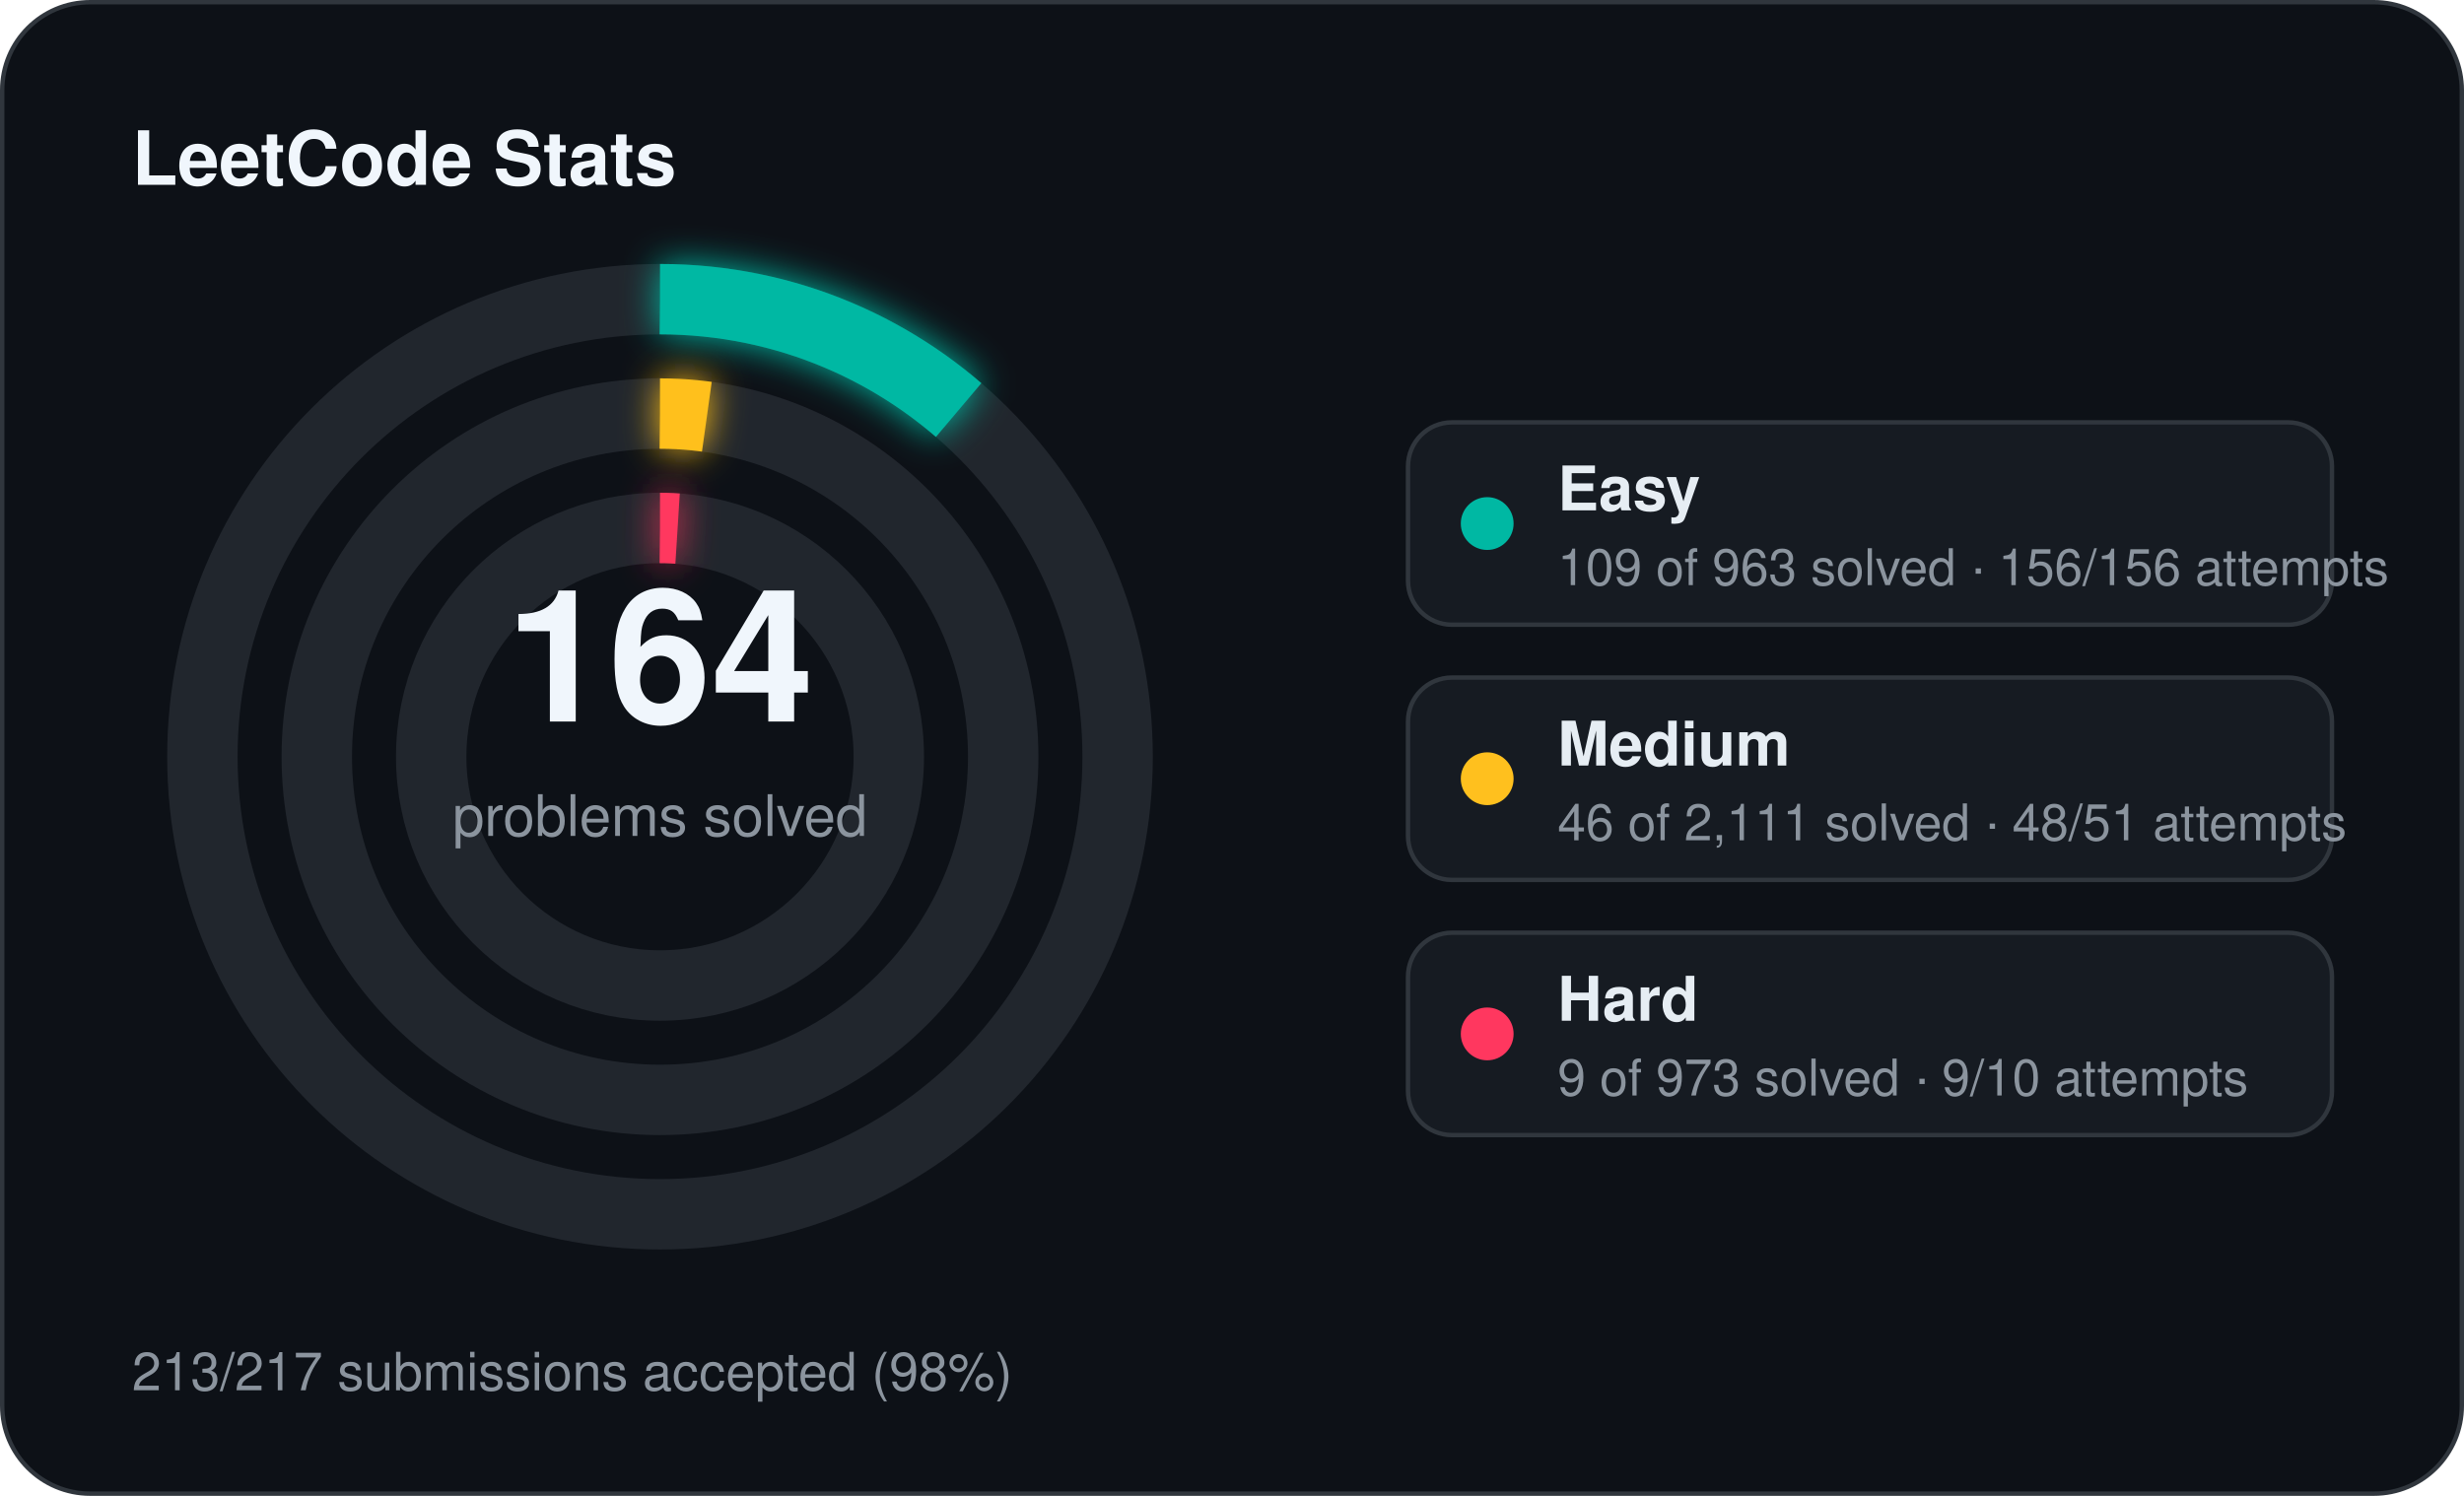
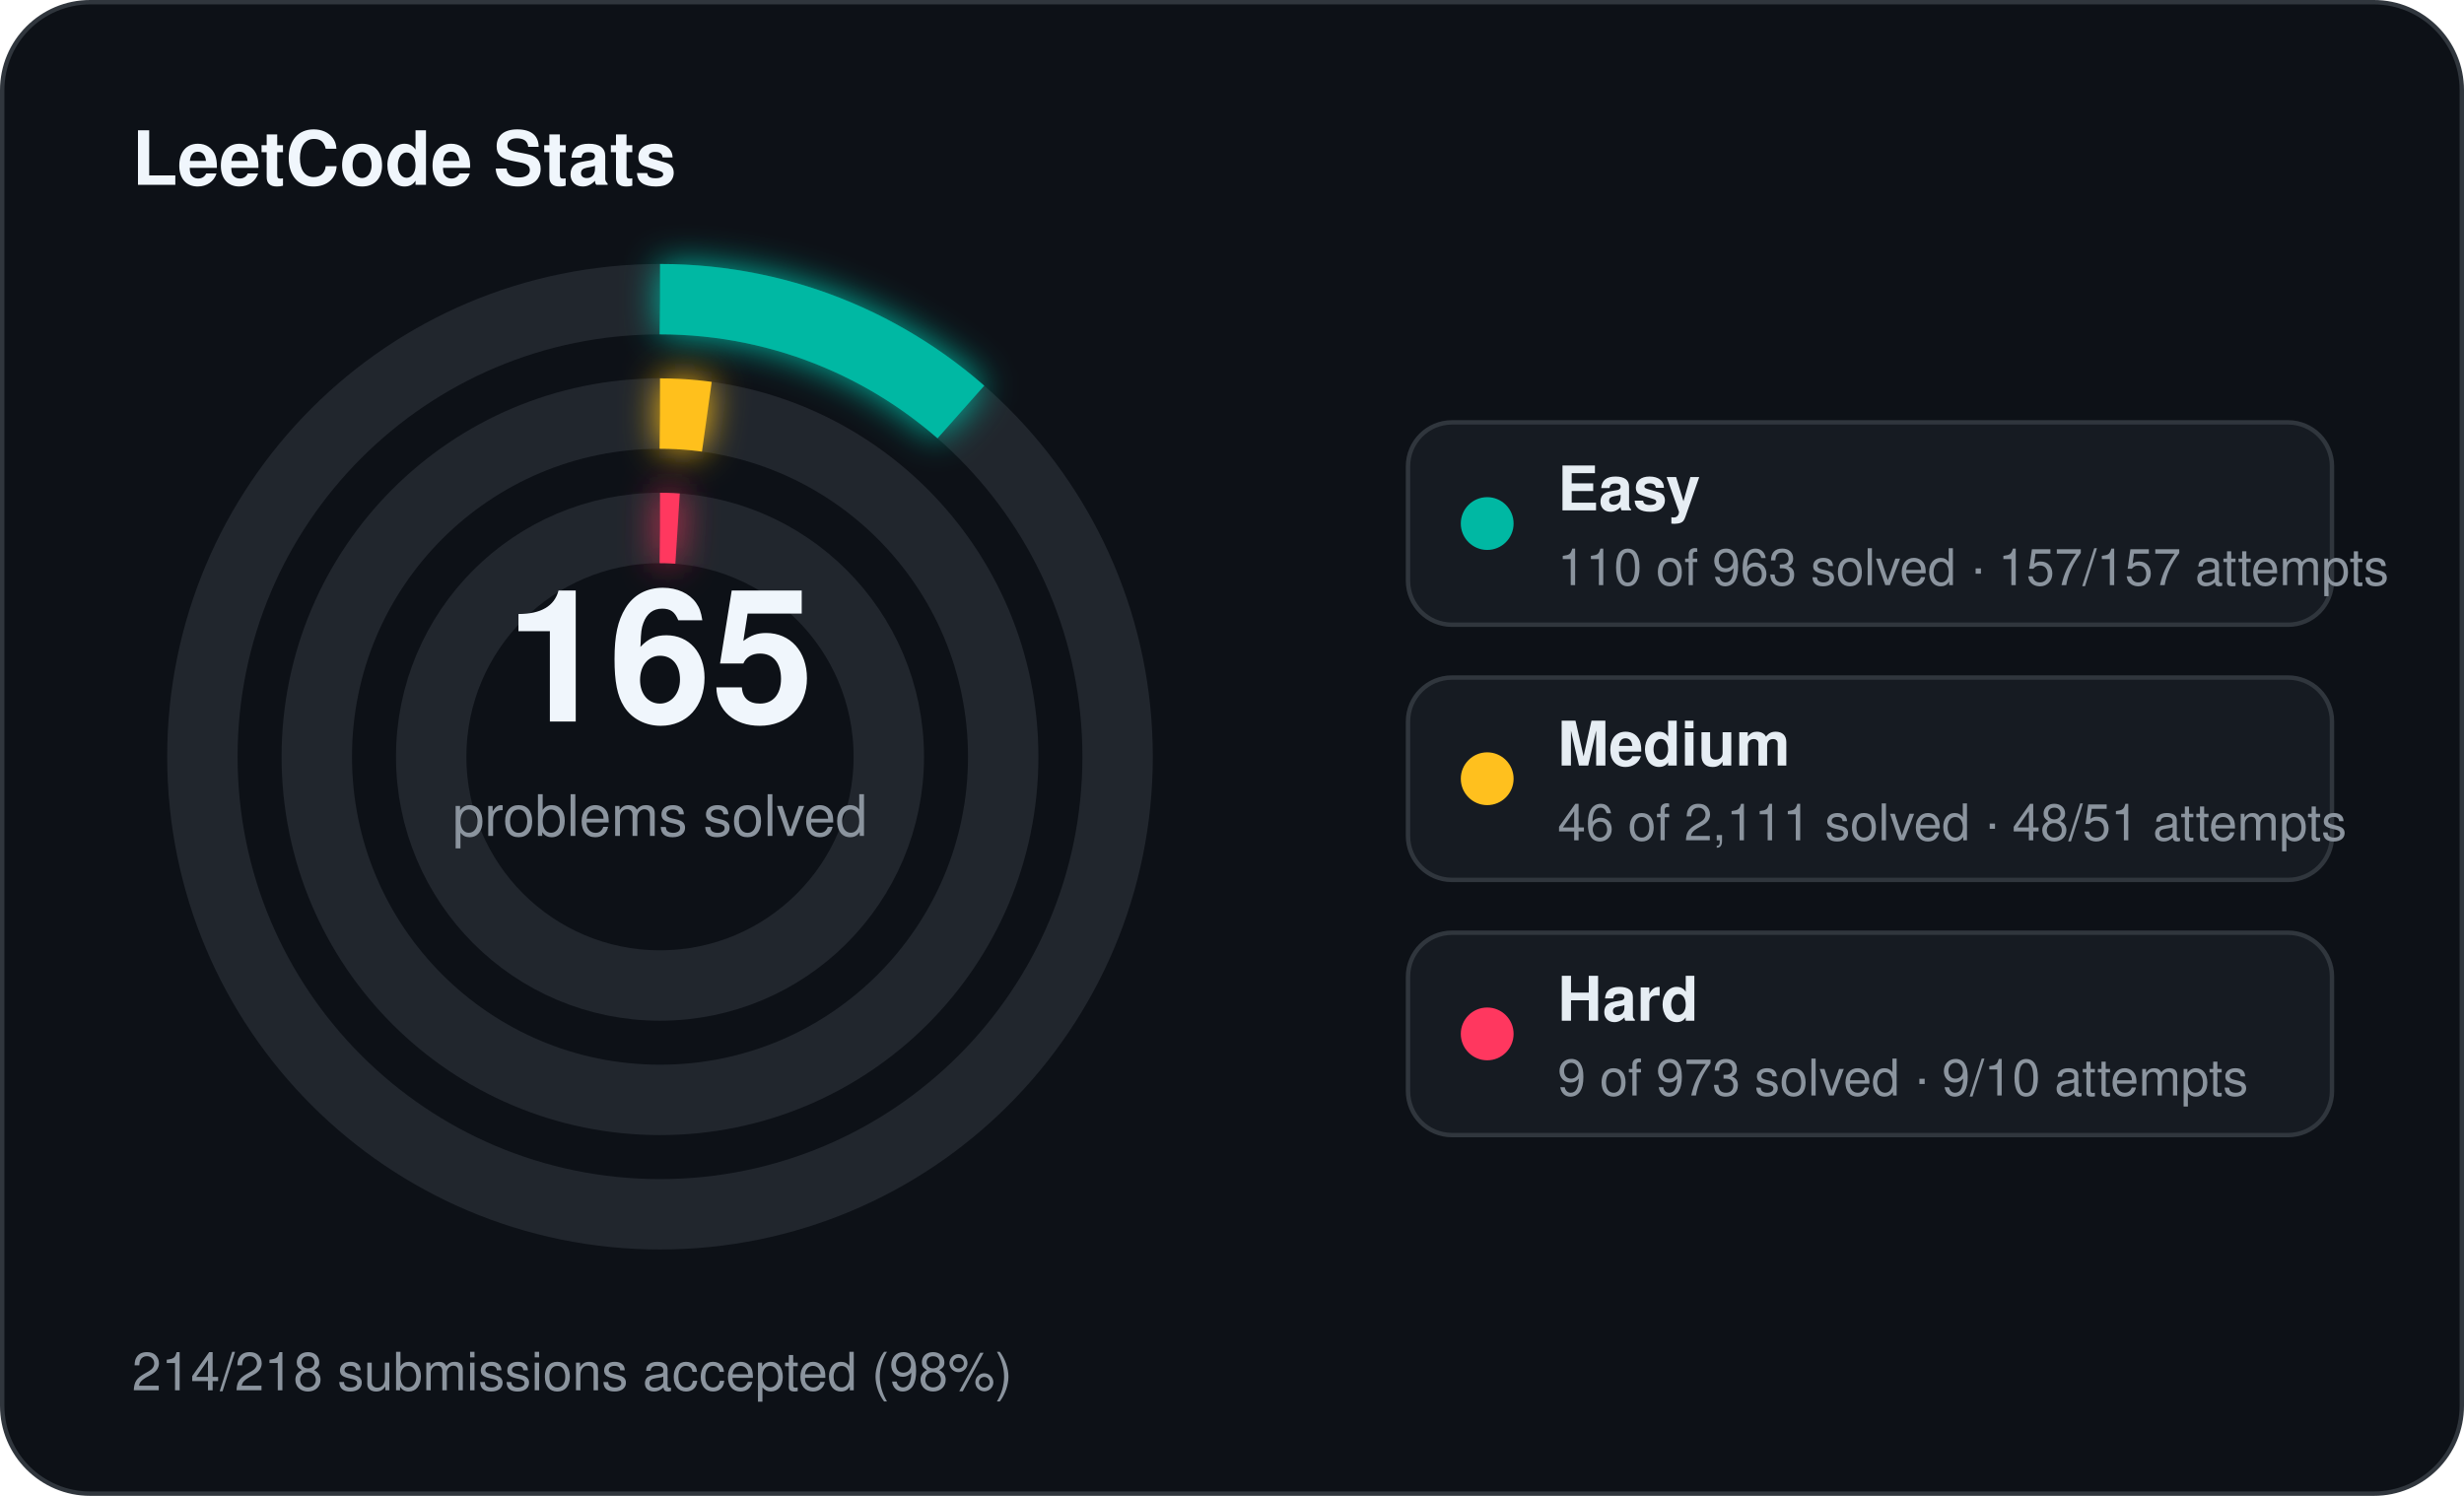
<svg xmlns="http://www.w3.org/2000/svg" width="560" height="340" viewBox="0 0 560 340">
  <defs>
    <filter id="stats-glow" x="-60%" y="-60%" width="220%" height="220%">
      <feGaussianBlur stdDeviation="4" result="blur" />
      <feMerge>
        <feMergeNode in="blur" />
        <feMergeNode in="SourceGraphic" />
      </feMerge>
    </filter>
  </defs>
  <rect x="0.5" y="0.5" width="559" height="339" rx="20" fill="#0d1117" stroke="#30363d" stroke-width="1" />
  <text x="30" y="42" fill="#f0f6fc" font-family="Segoe UI, Helvetica, Arial, sans-serif" font-size="17" font-weight="700">LeetCode Stats</text>
  <circle cx="150" cy="172" r="104" fill="none" stroke="#21262d" stroke-width="16" />
-   <circle cx="150" cy="172" r="104" fill="none" stroke="#00b8a3" stroke-width="16" stroke-linecap="butt" stroke-dasharray="73.96 653.45" transform="rotate(-90 150 172)" filter="url(#stats-glow)" />
+   <circle cx="150" cy="172" r="104" fill="none" stroke="#00b8a3" stroke-width="16" stroke-linecap="butt" stroke-dasharray="74.64 653.45" transform="rotate(-90 150 172)" filter="url(#stats-glow)" />
  <circle cx="150" cy="172" r="78" fill="none" stroke="#21262d" stroke-width="16" />
  <circle cx="150" cy="172" r="78" fill="none" stroke="#ffc01e" stroke-width="16" stroke-linecap="butt" stroke-dasharray="10.68 490.09" transform="rotate(-90 150 172)" filter="url(#stats-glow)" />
  <circle cx="150" cy="172" r="52" fill="none" stroke="#21262d" stroke-width="16" />
  <circle cx="150" cy="172" r="52" fill="none" stroke="#ff375f" stroke-width="16" stroke-linecap="butt" stroke-dasharray="4.00 326.73" transform="rotate(-90 150 172)" filter="url(#stats-glow)" />
-   <text x="150" y="164" text-anchor="middle" fill="#f0f6fc" font-family="Segoe UI, Helvetica, Arial, sans-serif" font-size="42" font-weight="700">164</text>
+   <text x="150" y="164" text-anchor="middle" fill="#f0f6fc" font-family="Segoe UI, Helvetica, Arial, sans-serif" font-size="42" font-weight="700">165</text>
  <text x="150" y="190" text-anchor="middle" fill="#8b949e" font-family="Segoe UI, Helvetica, Arial, sans-serif" font-size="13">problems solved</text>
  <rect x="320" y="96" width="210" height="46" rx="10" fill="#161b22" stroke="#30363d" stroke-width="1" />
  <circle cx="338" cy="119" r="6" fill="#00b8a3" />
  <text x="354" y="116" fill="#e6edf3" font-family="Segoe UI, Helvetica, Arial, sans-serif" font-size="14" font-weight="600">Easy</text>
-   <text x="354" y="133" fill="#8b949e" font-family="Segoe UI, Helvetica, Arial, sans-serif" font-size="11.5">109 of 963 solved · 156/156 attempts</text>
+   <text x="354" y="133" fill="#8b949e" font-family="Segoe UI, Helvetica, Arial, sans-serif" font-size="11.5">110 of 963 solved · 157/157 attempts</text>
  <rect x="320" y="154" width="210" height="46" rx="10" fill="#161b22" stroke="#30363d" stroke-width="1" />
  <circle cx="338" cy="177" r="6" fill="#ffc01e" />
  <text x="354" y="174" fill="#e6edf3" font-family="Segoe UI, Helvetica, Arial, sans-serif" font-size="14" font-weight="600">Medium</text>
  <text x="354" y="191" fill="#8b949e" font-family="Segoe UI, Helvetica, Arial, sans-serif" font-size="11.5">46 of 2,111 solved · 48/51 attempts</text>
  <rect x="320" y="212" width="210" height="46" rx="10" fill="#161b22" stroke="#30363d" stroke-width="1" />
  <circle cx="338" cy="235" r="6" fill="#ff375f" />
  <text x="354" y="232" fill="#e6edf3" font-family="Segoe UI, Helvetica, Arial, sans-serif" font-size="14" font-weight="600">Hard</text>
  <text x="354" y="249" fill="#8b949e" font-family="Segoe UI, Helvetica, Arial, sans-serif" font-size="11.5">9 of 973 solved · 9/10 attempts</text>
-   <text x="30" y="316" fill="#8b949e" font-family="Segoe UI, Helvetica, Arial, sans-serif" font-size="12">213/217 submissions accepted (98%)</text>
+   <text x="30" y="316" fill="#8b949e" font-family="Segoe UI, Helvetica, Arial, sans-serif" font-size="12">214/218 submissions accepted (98%)</text>
</svg>
